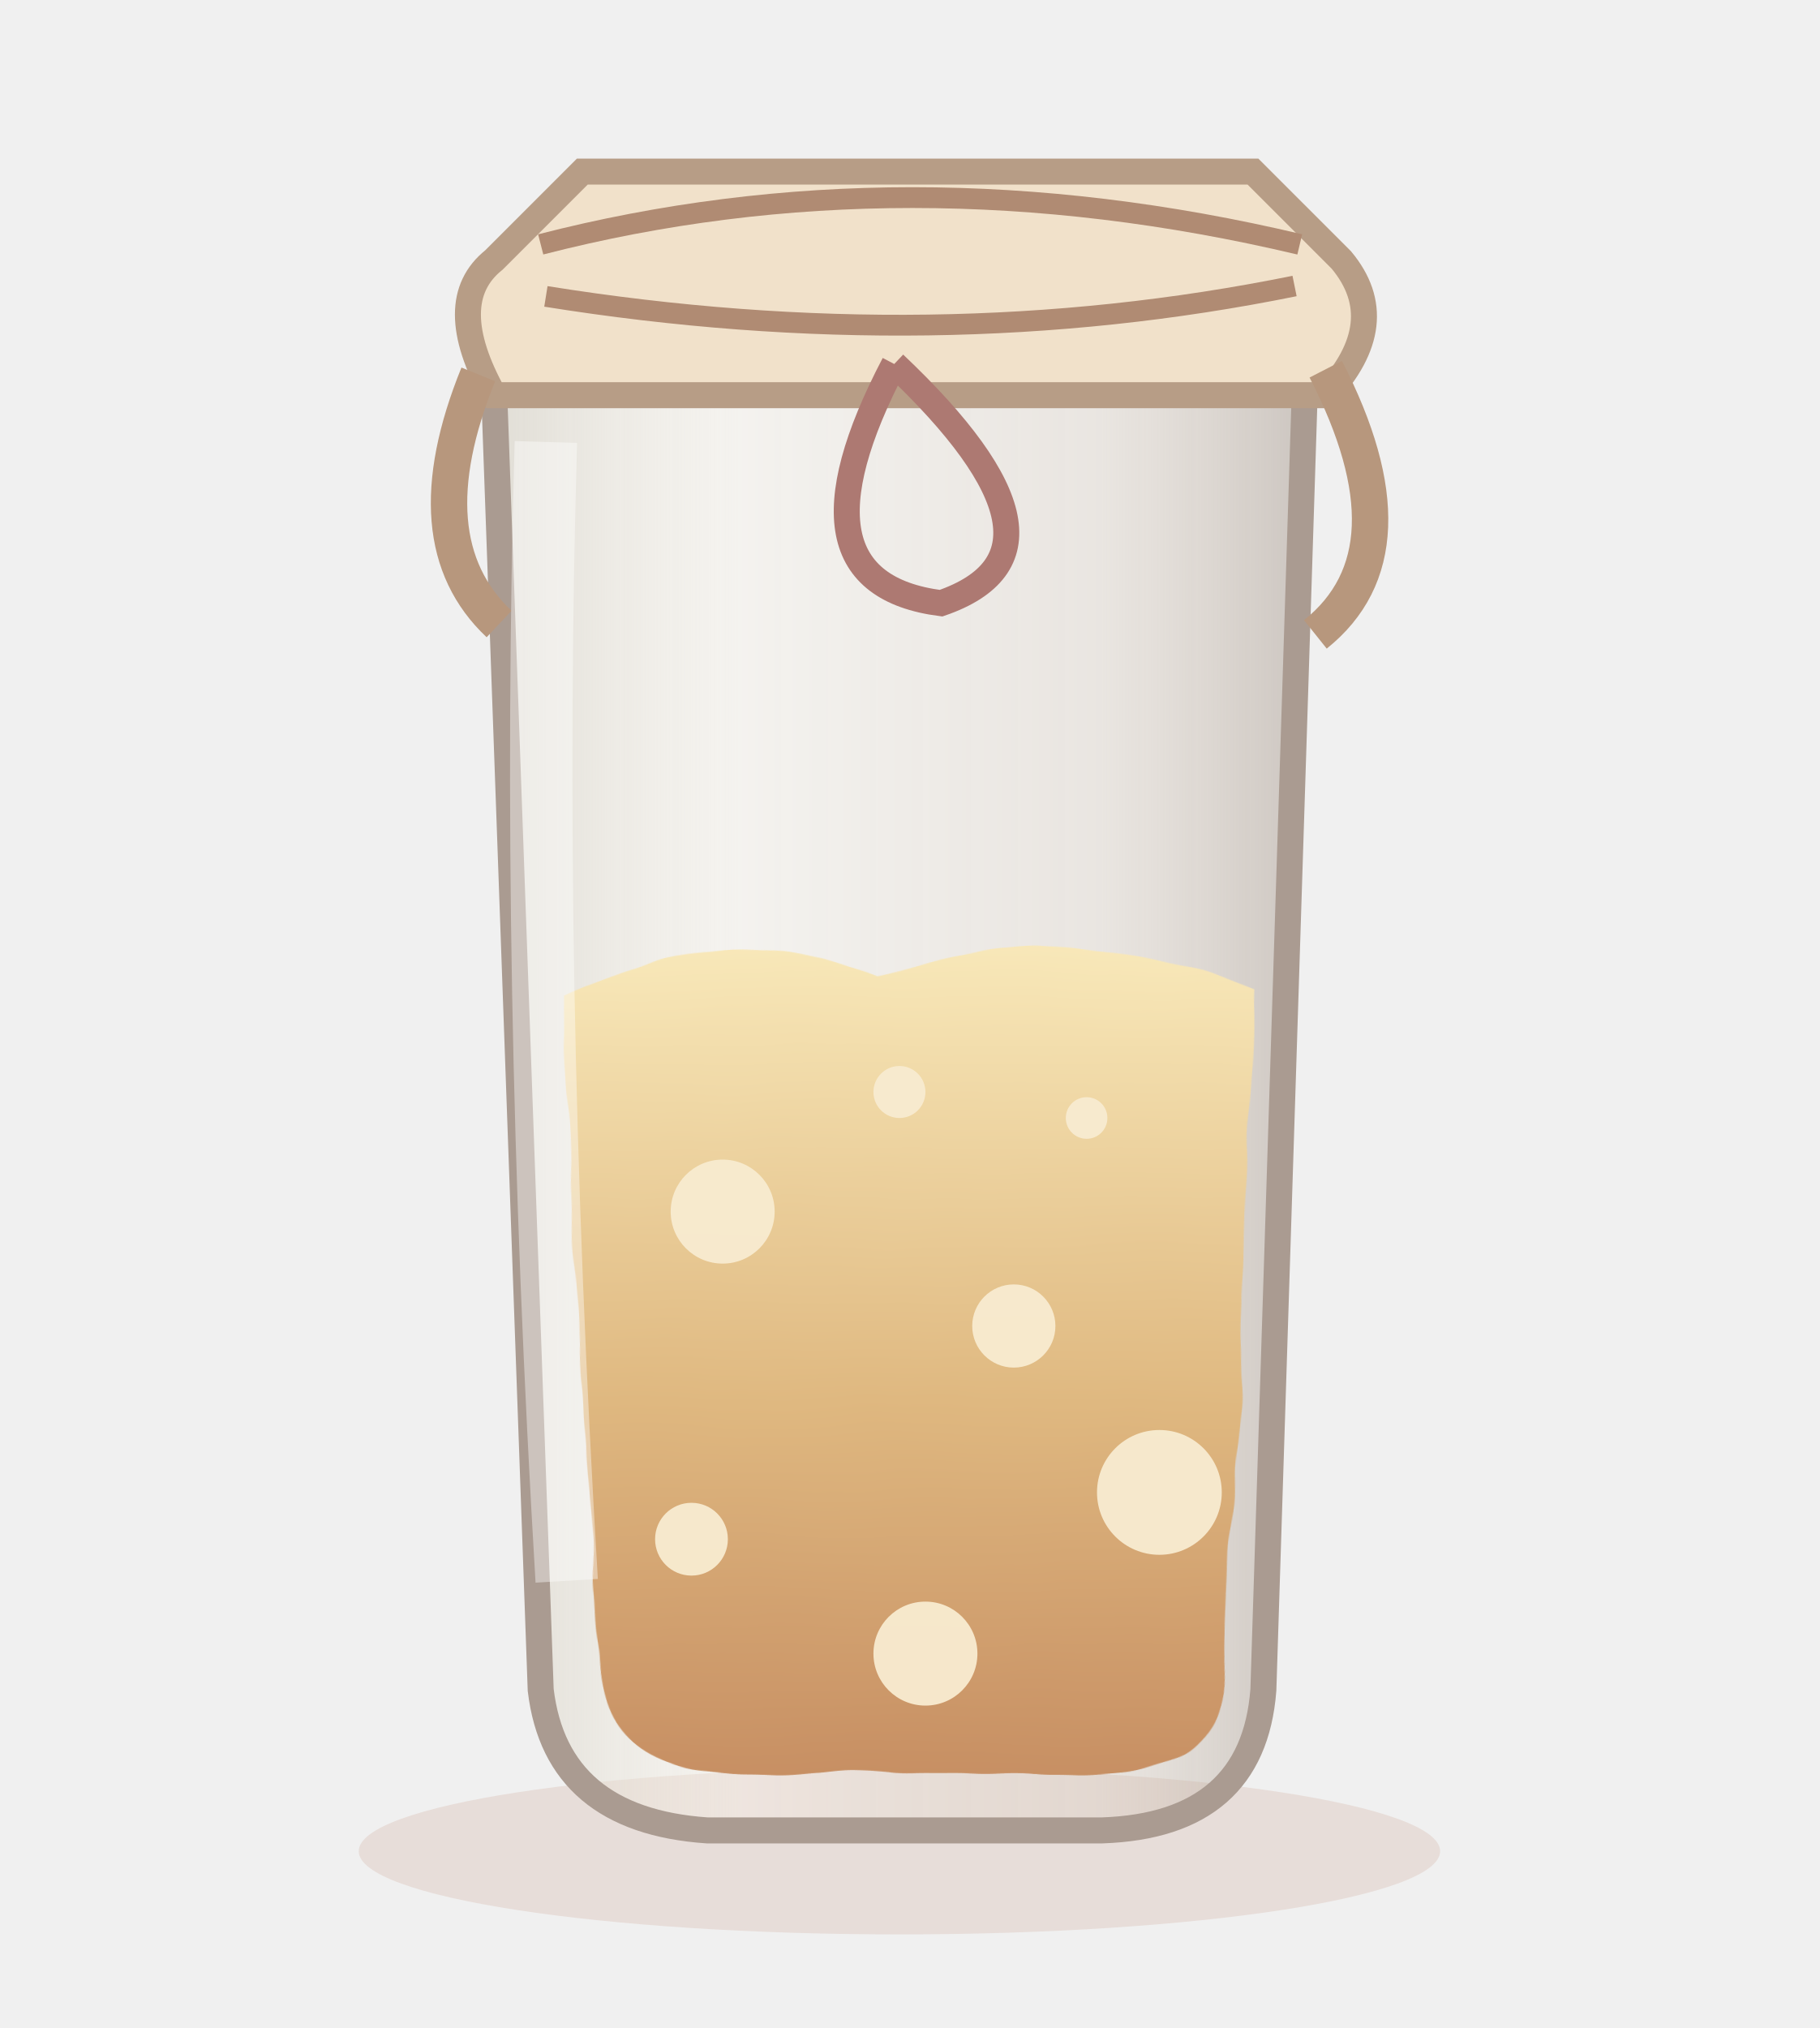
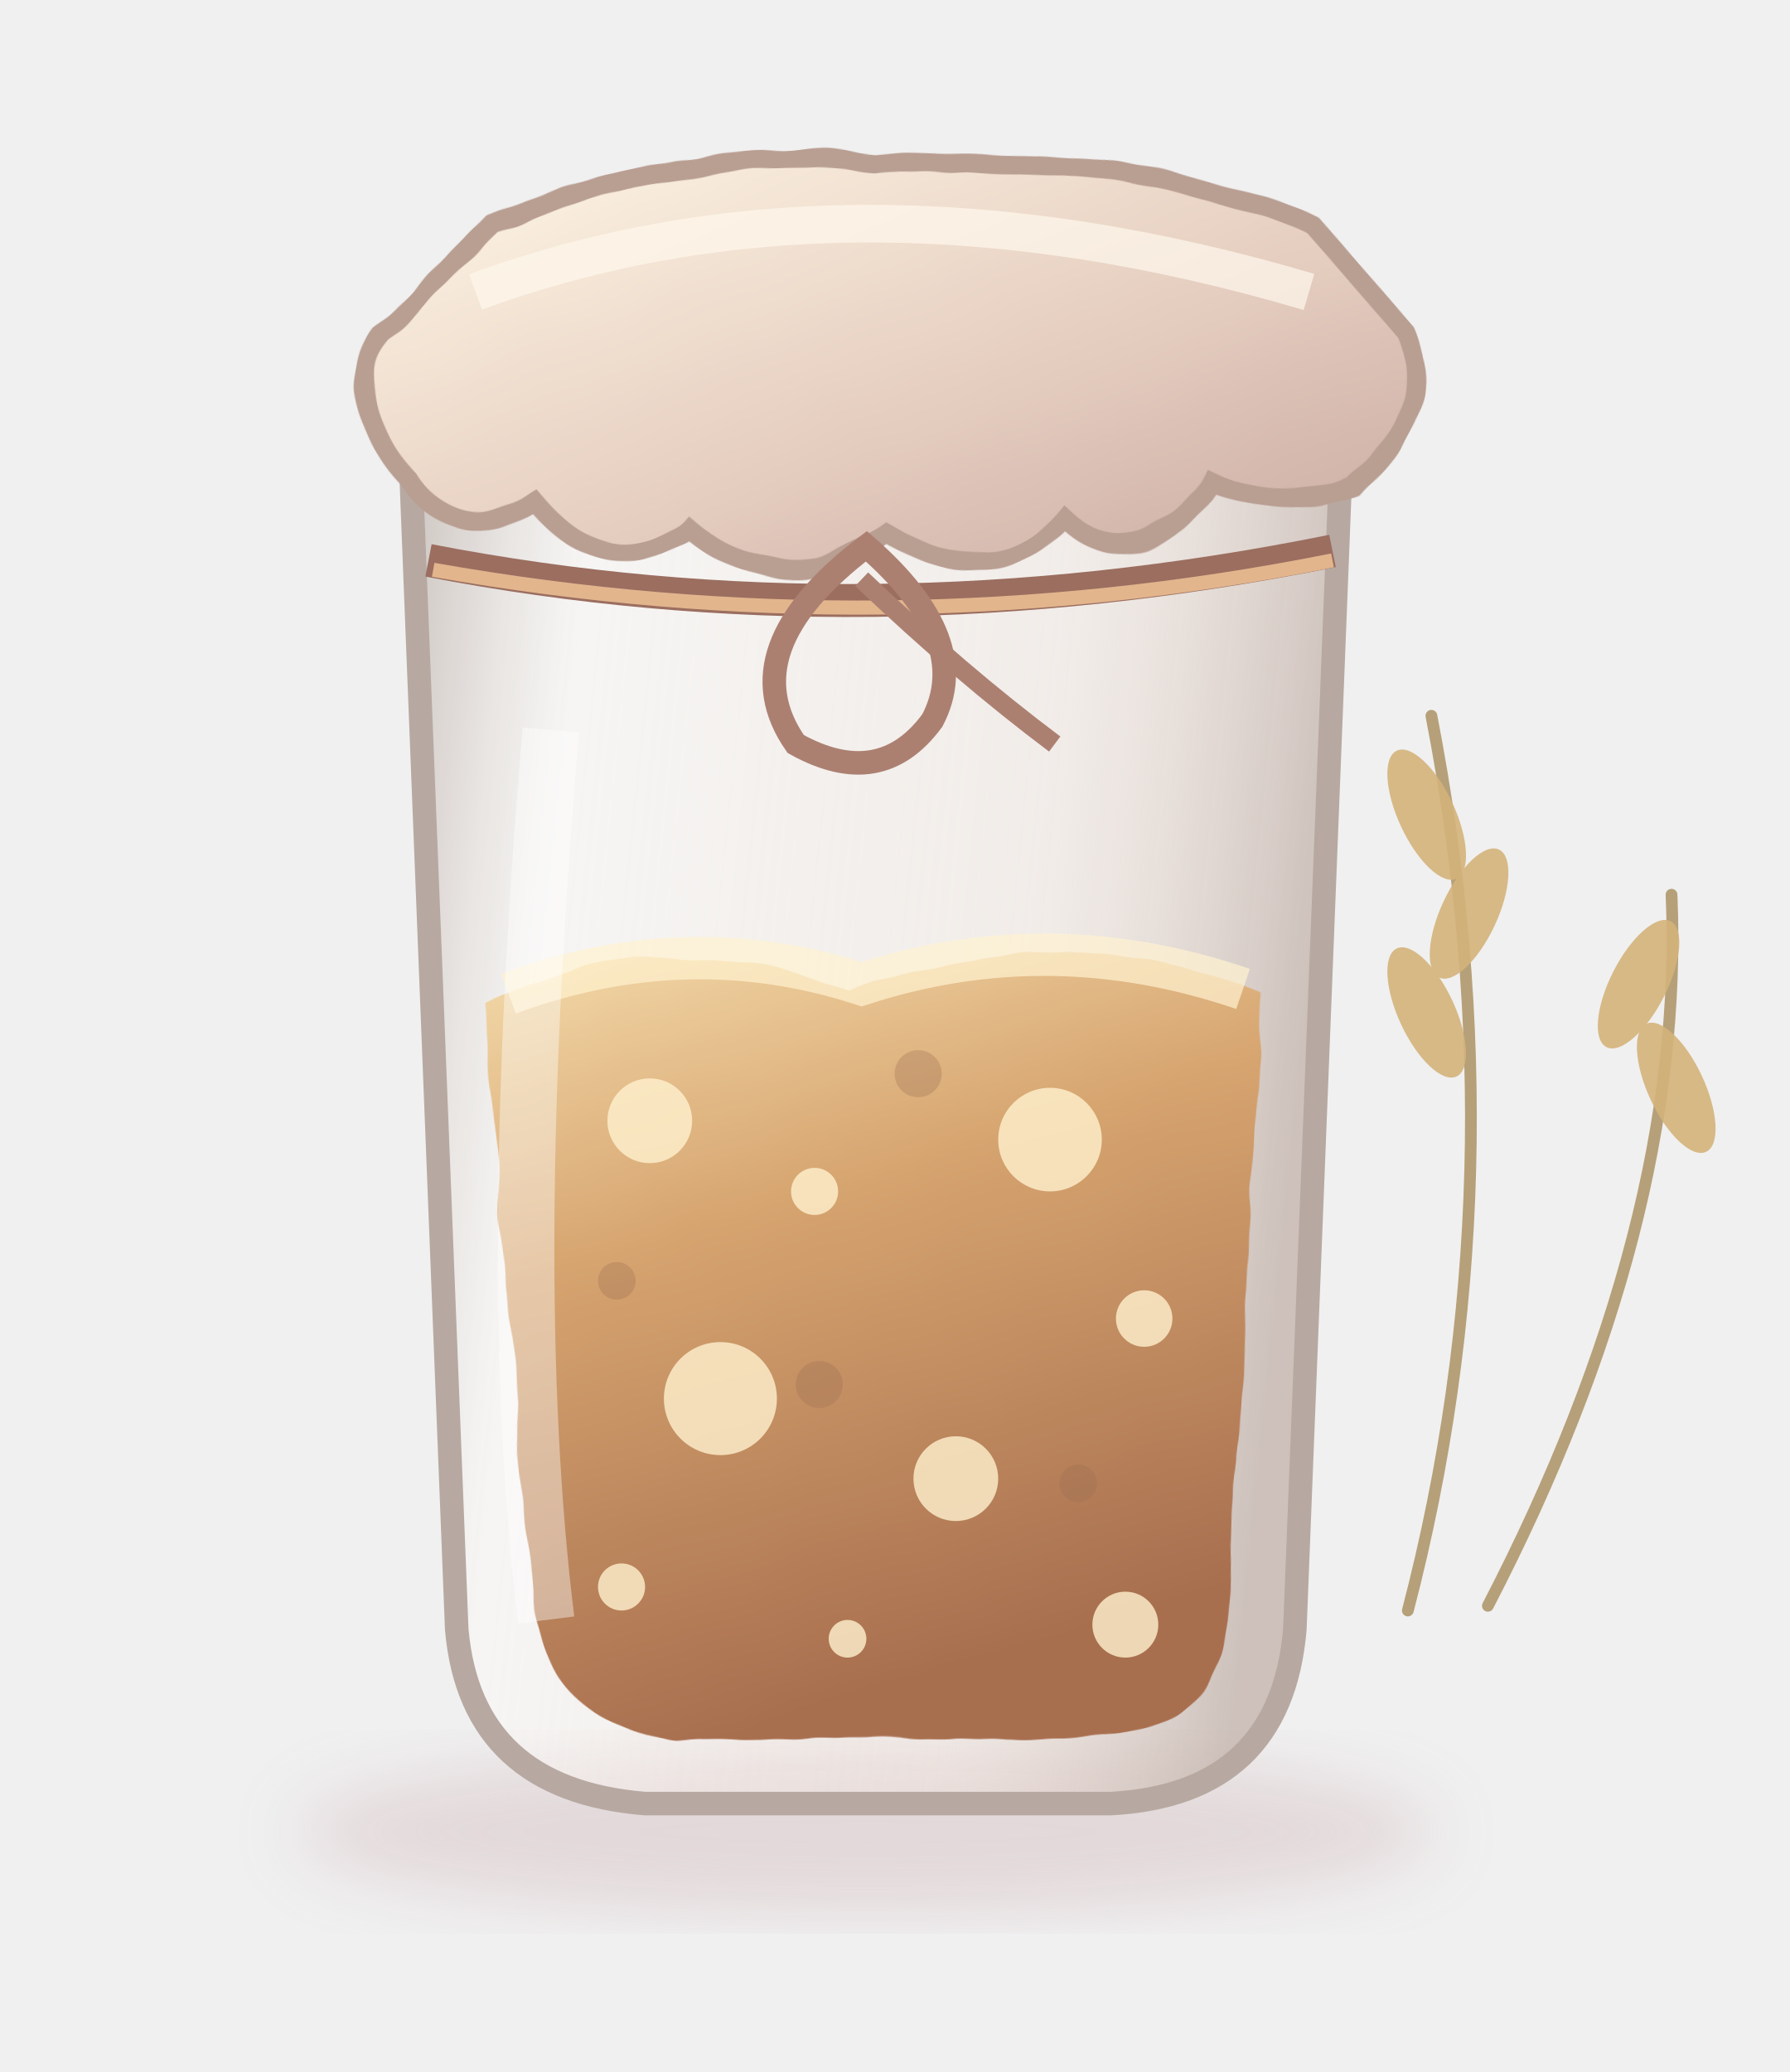
- <svg xmlns="http://www.w3.org/2000/svg" viewBox="0 0 350 390">
+ <svg xmlns="http://www.w3.org/2000/svg" viewBox="0 0 380 440" role="img" aria-labelledby="t d">
  <defs>
-     <linearGradient id="glass" x2="1" y2="0">
-       <stop stop-color="#d6d1c4" stop-opacity=".6" />
-       <stop offset=".3" stop-color="#fff9ec" stop-opacity=".28" />
-       <stop offset=".75" stop-color="#d5c5b3" stop-opacity=".25" />
-       <stop offset="1" stop-color="#a99c91" stop-opacity=".5" />
+     <linearGradient id="jar" x1="0" y1="0" x2="1" y2=".15">
+       <stop stop-color="#b7aaa2" stop-opacity=".65" />
+       <stop offset=".2" stop-color="#fffdfa" stop-opacity=".42" />
+       <stop offset=".7" stop-color="#f6e5d8" stop-opacity=".28" />
+       <stop offset="1" stop-color="#bba89f" stop-opacity=".65" />
    </linearGradient>
-     <linearGradient id="dough" x2="0" y2="1">
-       <stop stop-color="#f8e8b9" />
-       <stop offset=".55" stop-color="#dfb880" />
-       <stop offset="1" stop-color="#c78f63" />
+     <linearGradient id="dough" x1="0" y1="0" x2=".3" y2="1">
+       <stop stop-color="#f4dbab" />
+       <stop offset=".4" stop-color="#d6a46f" />
+       <stop offset="1" stop-color="#a86f4f" />
    </linearGradient>
-     <filter id="w">
-       <feTurbulence type="fractalNoise" baseFrequency=".035" numOctaves="3" seed="6" result="n" />
+     <linearGradient id="cloth" x1="0" y1="0" x2="1" y2="1">
+       <stop stop-color="#fff7e6" />
+       <stop offset=".55" stop-color="#e6cfc1" />
+       <stop offset="1" stop-color="#c9a9a1" />
+     </linearGradient>
+     <filter id="wash">
+       <feTurbulence type="fractalNoise" baseFrequency=".042" numOctaves="3" seed="5" result="n" />
      <feDisplacementMap in="SourceGraphic" in2="n" scale="3" />
    </filter>
+     <filter id="blur">
+       <feGaussianBlur stdDeviation="7" />
+     </filter>
  </defs>
-   <ellipse cx="173" cy="356" rx="104" ry="16" fill="#d3b1a3" opacity=".3" />
-   <path d="M95 74h156l-8 251q-2 26-31 27H136q-29-2-32-27z" fill="url(#glass)" stroke="#aa9b91" stroke-width="5" />
-   <path d="M108 191q28-15 61-3 41-12 72 2l-5 129q-1 22-26 22h-70q-23 0-25-22z" fill="url(#dough)" filter="url(#w)" />
-   <g fill="#f8ebd0" opacity=".95">
-     <circle cx="139" cy="233" r="10" />
-     <circle cx="195" cy="255" r="8" />
-     <circle cx="173" cy="210" r="5" />
-     <circle cx="223" cy="287" r="12" />
-     <circle cx="133" cy="296" r="7" />
-     <circle cx="178" cy="318" r="10" />
-     <circle cx="209" cy="215" r="4" />
+   <ellipse cx="184" cy="389" rx="121" ry="18" fill="#b5878c" opacity=".22" filter="url(#blur)" />
+   <path d="M87 93h198l-10 253q-3 35-39 37h-99q-37-3-40-37z" fill="url(#jar)" stroke="#b7a9a1" stroke-width="5" />
+   <path d="M103 213q37-18 78-2 40-18 87 0l-7 129q-2 29-29 29h-89q-27-3-30-29z" fill="url(#dough)" filter="url(#wash)" />
+   <path d="M108 211q38-14 75-2 40-13 81 1" fill="none" stroke="#fff2d0" stroke-width="9" opacity=".7" />
+   <g fill="#fff1ce" opacity=".8">
+     <circle cx="138" cy="238" r="9" />
+     <circle cx="173" cy="253" r="5" />
+     <circle cx="223" cy="242" r="11" />
+     <circle cx="243" cy="280" r="6" />
+     <circle cx="153" cy="297" r="12" />
+     <circle cx="203" cy="314" r="9" />
+     <circle cx="132" cy="337" r="5" />
+     <circle cx="239" cy="345" r="7" />
+     <circle cx="180" cy="348" r="4" />
  </g>
-   <path d="M95 76q-10-18 0-26l17-17h129l17 17q10 12-3 26z" fill="#f1e1ca" stroke="#b79d86" stroke-width="5" />
-   <path d="M104 47q70-18 146 0M105 57q75 12 144-2" stroke="#b08b73" stroke-width="4" fill="none" />
-   <path d="M92 72q-13 32 4 48m159-49q18 35-2 51" fill="none" stroke="#b7977d" stroke-width="7" />
-   <path d="M172 70q-22 42 9 46 29-10-9-46" fill="none" stroke="#ad7972" stroke-width="5" />
-   <path d="M105 85q-3 102 4 219" stroke="#fff" stroke-width="12" opacity=".4" fill="none" />
+   <g fill="#986a50" opacity=".3">
+     <circle cx="195" cy="228" r="5" />
+     <circle cx="131" cy="272" r="4" />
+     <circle cx="229" cy="315" r="4" />
+     <circle cx="174" cy="294" r="5" />
+   </g>
+   <path d="M87 102q-15-16-6-31l23-24q41-16 82-12 51-4 93 13l19 22q7 16-11 33-14 6-30-1-15 23-31 8-15 17-38 3-22 16-42-1-17 13-33-6-17 10-26-4z" fill="url(#cloth)" stroke="#b99e92" stroke-width="4" filter="url(#wash)" />
+   <path d="M101 62q79-29 177 0" fill="none" stroke="#fff8ec" stroke-width="8" opacity=".7" />
+   <path d="M91 119q93 18 192-2" fill="none" stroke="#9b6e60" stroke-width="7" />
+   <path d="M92 121q96 17 191-2" fill="none" stroke="#e2b58d" stroke-width="3" />
+   <path d="M184 116q-29 22-15 42 18 10 29-5 9-17-14-37z" fill="none" stroke="#ac8071" stroke-width="5" />
+   <path d="M183 123q21 20 41 35" fill="none" stroke="#ac8071" stroke-width="4" />
+   <path d="M117 155q-10 116-1 189" fill="none" stroke="#fff" stroke-width="12" opacity=".4" />
+   <g stroke="#b6a079" stroke-width="2.5" fill="none" stroke-linecap="round">
+     <path d="M299 342q24-92 5-190" />
+     <path d="M316 341q42-81 39-151" />
+   </g>
+   <g fill="#d4b27a" opacity=".9">
+     <ellipse cx="303" cy="173" rx="6" ry="15" transform="rotate(-25 303 173)" />
+     <ellipse cx="312" cy="194" rx="6" ry="15" transform="rotate(25 312 194)" />
+     <ellipse cx="303" cy="215" rx="6" ry="15" transform="rotate(-25 303 215)" />
+     <ellipse cx="348" cy="209" rx="6" ry="15" transform="rotate(27 348 209)" />
+     <ellipse cx="356" cy="231" rx="6" ry="15" transform="rotate(-25 356 231)" />
+   </g>
</svg>
